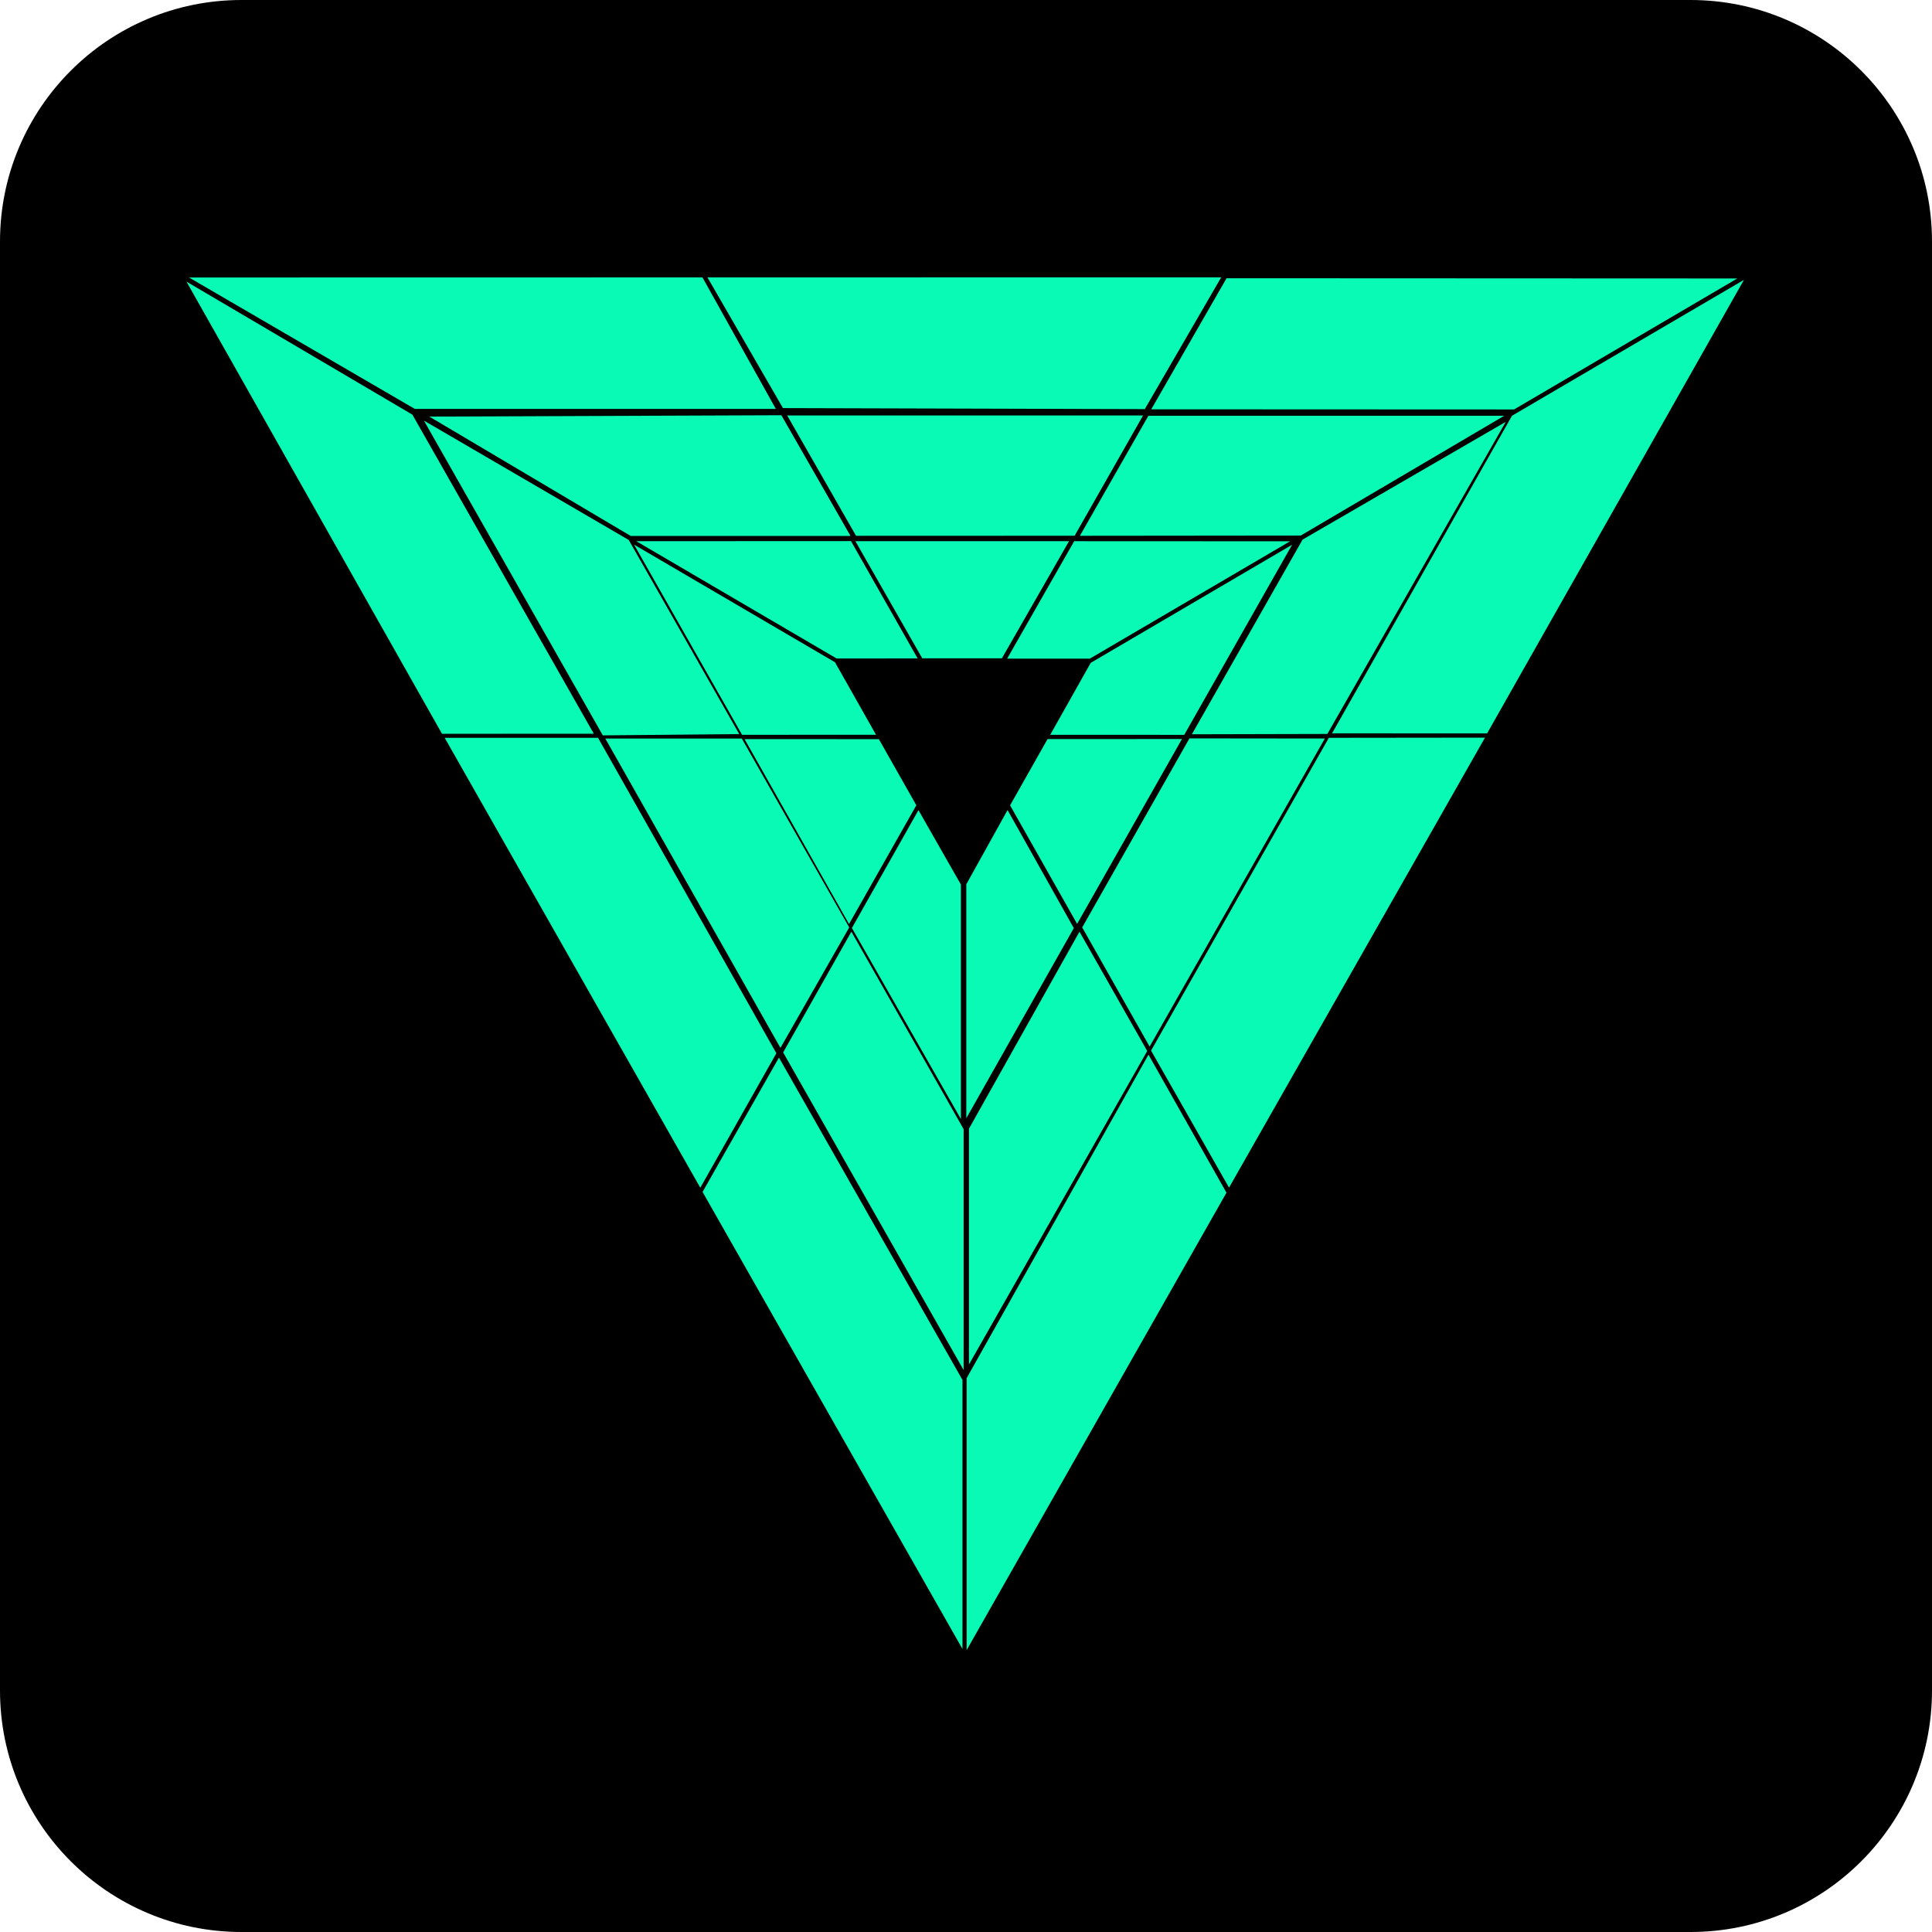
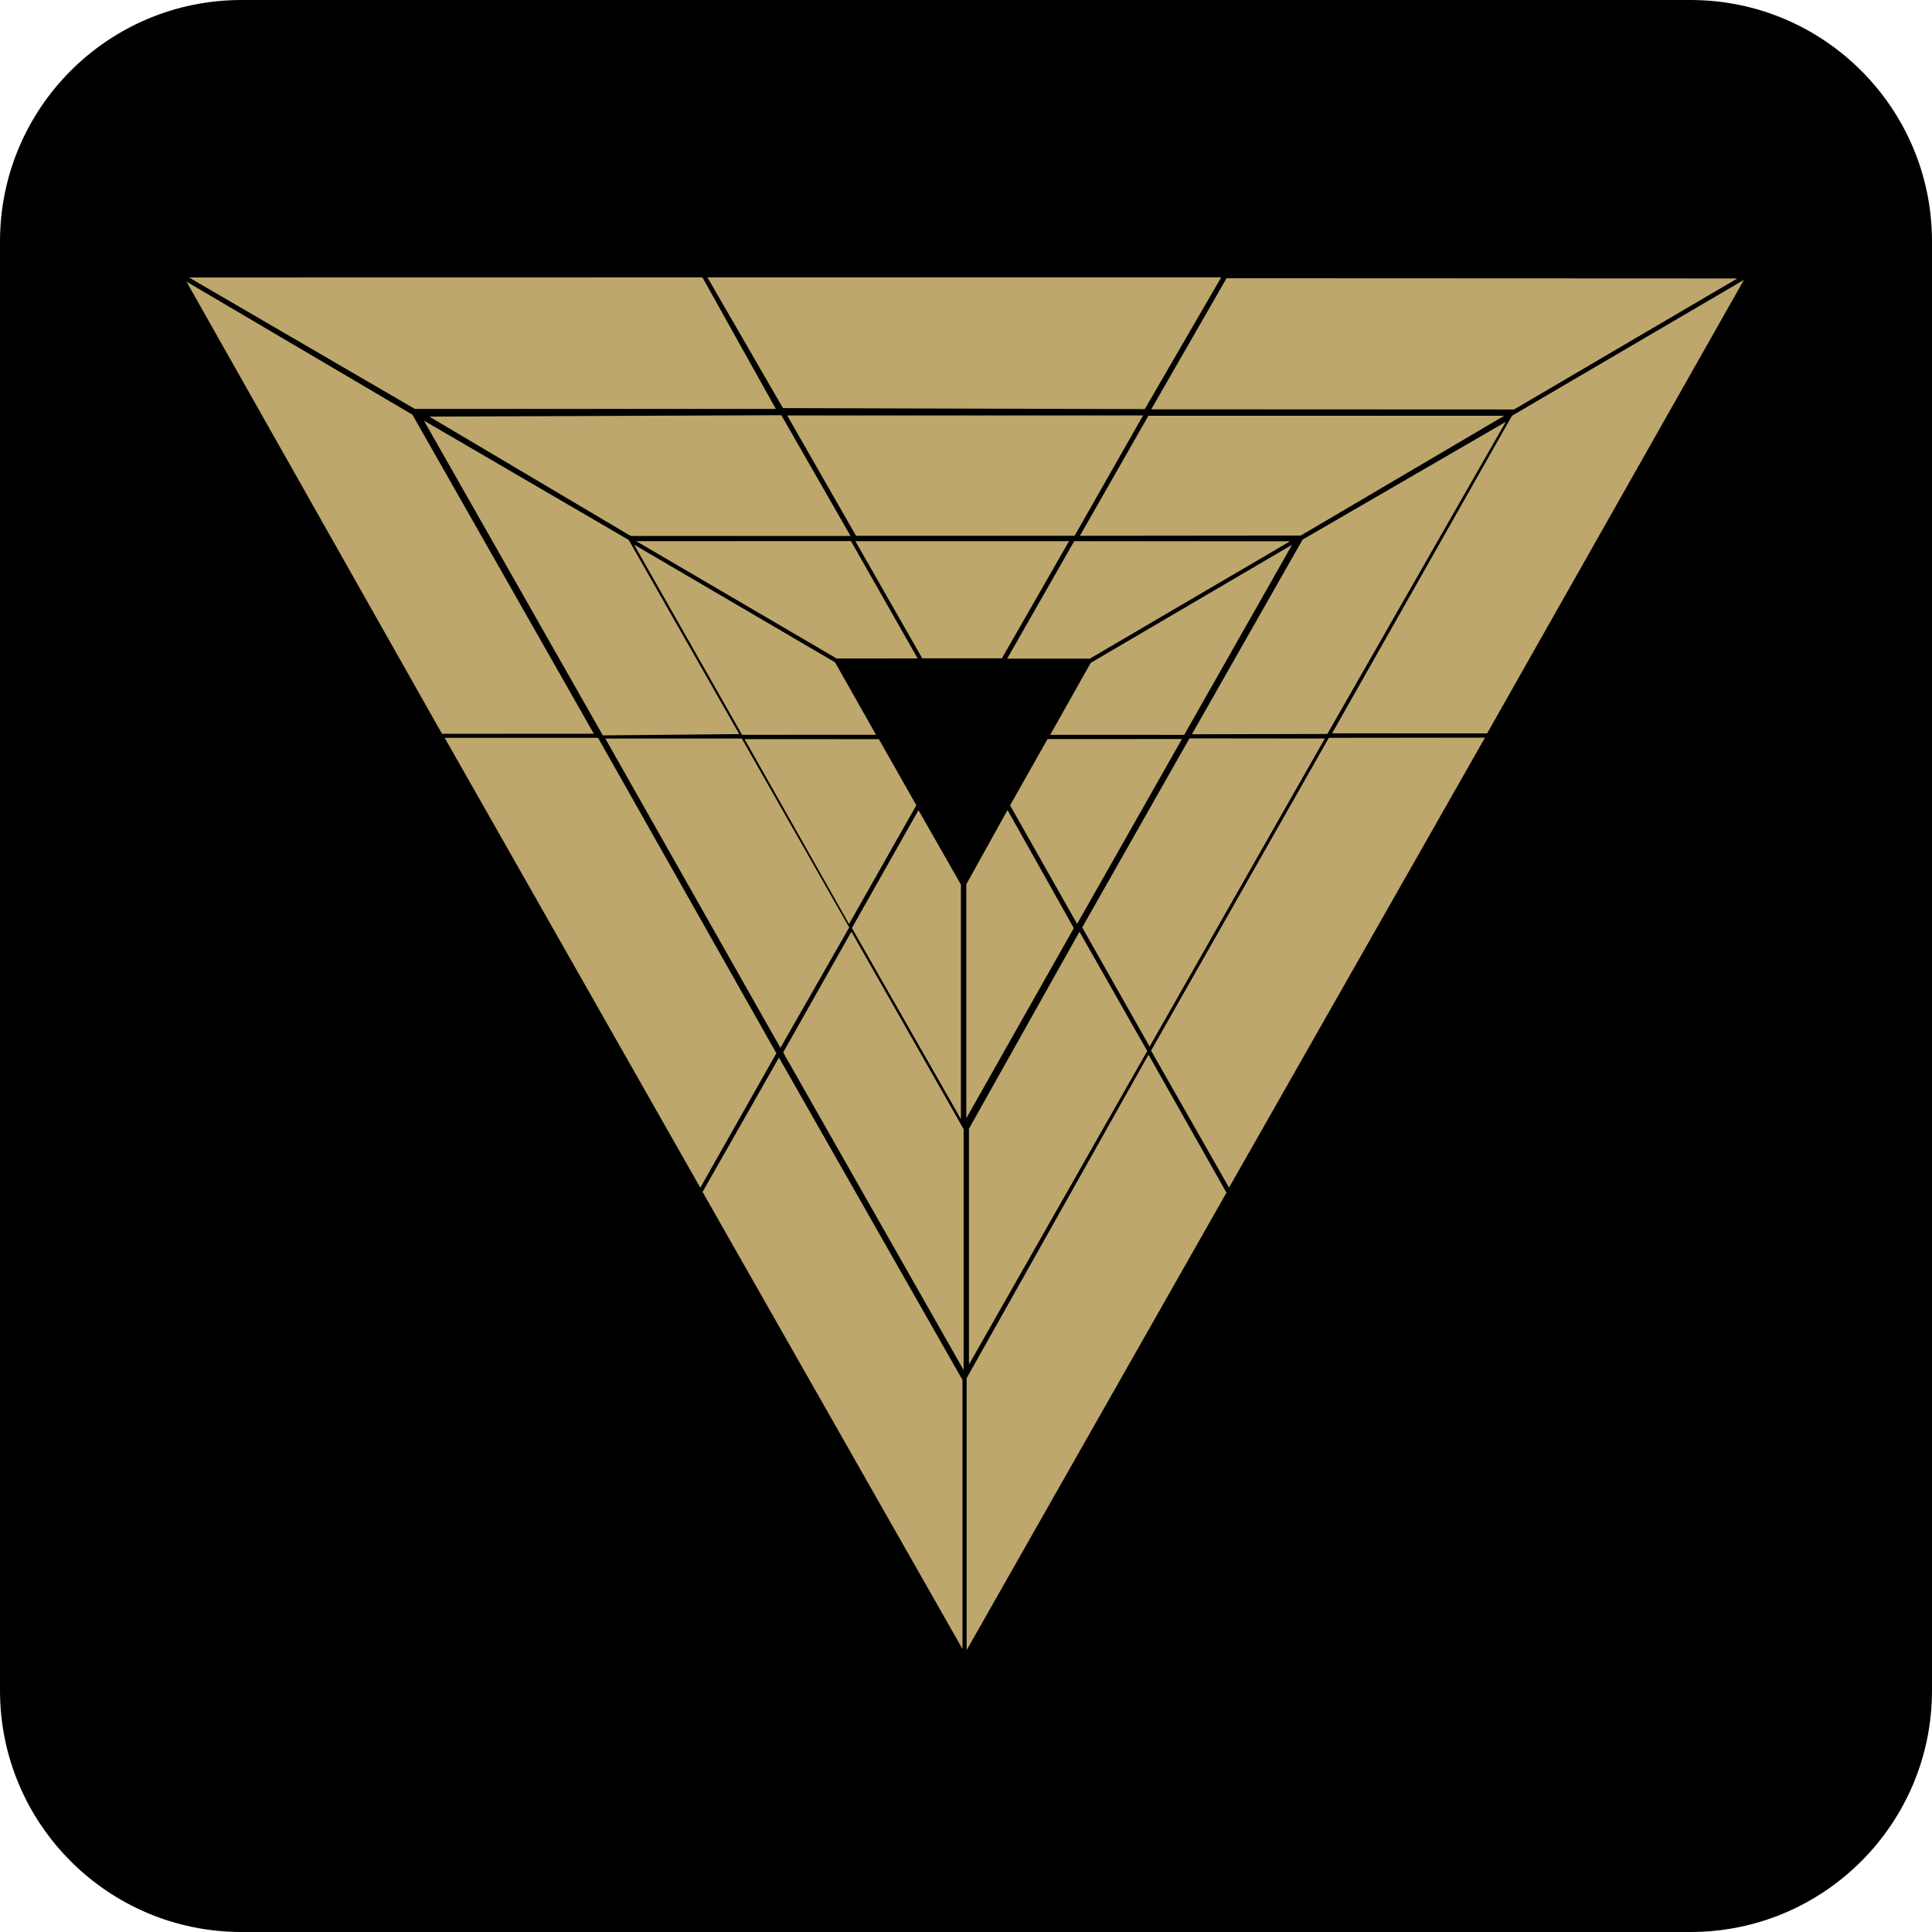
<svg xmlns="http://www.w3.org/2000/svg" width="512" height="512" viewBox="0 0 512 512" fill="none">
  <rect width="512" height="512" rx="64" fill="#000000" />
  <svg x="30" y="20" width="452" height="472" viewBox="170 270 740 640">
-     <path fill-rule="evenodd" clip-rule="evenodd" d="M538.466 769.578L458.848 629.743L425.704 688.023L538.466 886.309V769.578Z" fill="#08FAB5" />
-     <path fill-rule="evenodd" clip-rule="evenodd" d="M457.723 627.858L380.347 490.989H313.815L424.721 686.202L457.723 627.858Z" fill="#08FAB5" />
-     <path fill-rule="evenodd" clip-rule="evenodd" d="M299.81 350.788L378.523 489.227L312.661 489.256L201.779 293.065L299.81 350.788Z" fill="#08FAB5" />
-     <path fill-rule="evenodd" clip-rule="evenodd" d="M202.892 291.274L300.869 348.307H457.501L425.65 291.235L202.892 291.274Z" fill="#08FAB5" />
-     <path fill-rule="evenodd" clip-rule="evenodd" d="M427.819 291.227L460.585 347.947L617.569 348.387L650.718 291.213L427.819 291.227Z" fill="#08FAB5" />
-     <path fill-rule="evenodd" clip-rule="evenodd" d="M777.78 348.537L620.376 348.468L653.044 291.602L874.644 291.7L777.78 348.537Z" fill="#08FAB5" />
-     <path fill-rule="evenodd" clip-rule="evenodd" d="M776.895 351.262L698.825 489.055L766.09 489.084L877.518 292.31L776.895 351.262Z" fill="#08FAB5" />
-     <path fill-rule="evenodd" clip-rule="evenodd" d="M620.297 626.708L654.12 686.16L765.169 490.923L697.437 490.999L620.297 626.708Z" fill="#08FAB5" />
-     <path fill-rule="evenodd" clip-rule="evenodd" d="M540.282 768.82L619.176 628.476L653.008 688.35L540.282 886.812V768.82Z" fill="#08FAB5" />
-     <path fill-rule="evenodd" clip-rule="evenodd" d="M538.972 660.787L490.276 575.099L460.675 627.502L538.972 765.315V660.787Z" fill="#08FAB5" />
-     <path fill-rule="evenodd" clip-rule="evenodd" d="M489.332 573.259L442.725 491.316H383.516L459.49 625.524L489.332 573.259Z" fill="#08FAB5" />
-     <path fill-rule="evenodd" clip-rule="evenodd" d="M441.618 489.378L393.677 405.165L304.808 353.367L382.431 489.941L441.618 489.378Z" fill="#08FAB5" />
-     <path fill-rule="evenodd" clip-rule="evenodd" d="M307.161 351.629L394.542 403.424L489.899 403.42L459.886 351.038L307.161 351.629Z" fill="#08FAB5" />
-     <path fill-rule="evenodd" clip-rule="evenodd" d="M492.3 403.364L587.124 403.333L616.815 351.147H462.427L492.3 403.364Z" fill="#08FAB5" />
-     <path fill-rule="evenodd" clip-rule="evenodd" d="M589.42 403.349L685.222 403.251L773.512 351.273H619.132L589.42 403.349Z" fill="#08FAB5" />
-     <path fill-rule="evenodd" clip-rule="evenodd" d="M686.04 404.995L638.003 489.466L696.776 489.326L774.189 353.906L686.04 404.995Z" fill="#08FAB5" />
-     <path fill-rule="evenodd" clip-rule="evenodd" d="M590.42 573.256L619.665 624.957L695.686 491.302L636.961 491.237L590.42 573.256Z" fill="#08FAB5" />
-     <path fill-rule="evenodd" clip-rule="evenodd" d="M541.278 660.602L589.235 575.123L618.628 626.881L541.278 762.9V660.602Z" fill="#08FAB5" />
-     <path fill-rule="evenodd" clip-rule="evenodd" d="M537.79 554.661L519.38 522.383L490.495 573.515L537.79 656.408V554.661Z" fill="#08FAB5" />
-     <path fill-rule="evenodd" clip-rule="evenodd" d="M489.244 571.798L518.452 520.262L502.19 491.578L443.919 491.552L489.244 571.798Z" fill="#08FAB5" />
-     <path fill-rule="evenodd" clip-rule="evenodd" d="M483.17 458.226L500.958 489.675L442.847 489.701L395.994 407.19L483.17 458.226Z" fill="#08FAB5" />
-     <path fill-rule="evenodd" clip-rule="evenodd" d="M483.857 456.575L519.023 456.559L490.094 405.645L396.938 405.687L483.857 456.575Z" fill="#08FAB5" />
-     <path fill-rule="evenodd" clip-rule="evenodd" d="M492.013 405.68L521.023 456.52H555.566L584.701 405.68H492.013Z" fill="#08FAB5" />
-     <path fill-rule="evenodd" clip-rule="evenodd" d="M593.712 456.654L557.864 456.638L586.943 405.688L680.601 405.729L593.712 456.654Z" fill="#08FAB5" />
-     <path fill-rule="evenodd" clip-rule="evenodd" d="M594.12 458.467L576.539 489.693L634.678 489.719L681.479 407.24L594.12 458.467Z" fill="#08FAB5" />
-     <path fill-rule="evenodd" clip-rule="evenodd" d="M588.207 571.732L559.129 520.298L575.381 491.542L633.7 491.516L588.207 571.732Z" fill="#08FAB5" />
-     <path fill-rule="evenodd" clip-rule="evenodd" d="M540.127 554.554L558.028 522.342L586.773 573.563L540.127 656.074V554.554Z" fill="#08FAB5" />
+     <path fill-rule="evenodd" clip-rule="evenodd" d="M538.466 769.578L458.848 629.743L425.704 688.023L538.466 886.309V769.578Z" fill="#BEA76C" />
+     <path fill-rule="evenodd" clip-rule="evenodd" d="M457.723 627.858L380.347 490.989H313.815L424.721 686.202L457.723 627.858Z" fill="#BEA76C" />
+     <path fill-rule="evenodd" clip-rule="evenodd" d="M299.81 350.788L378.523 489.227L312.661 489.256L201.779 293.065L299.81 350.788Z" fill="#BEA76C" />
+     <path fill-rule="evenodd" clip-rule="evenodd" d="M202.892 291.274L300.869 348.307H457.501L425.65 291.235L202.892 291.274Z" fill="#BEA76C" />
+     <path fill-rule="evenodd" clip-rule="evenodd" d="M427.819 291.227L460.585 347.947L617.569 348.387L650.718 291.213L427.819 291.227Z" fill="#BEA76C" />
+     <path fill-rule="evenodd" clip-rule="evenodd" d="M777.78 348.537L620.376 348.468L653.044 291.602L874.644 291.7L777.78 348.537Z" fill="#BEA76C" />
+     <path fill-rule="evenodd" clip-rule="evenodd" d="M776.895 351.262L698.825 489.055L766.09 489.084L877.518 292.31L776.895 351.262Z" fill="#BEA76C" />
+     <path fill-rule="evenodd" clip-rule="evenodd" d="M620.297 626.708L654.12 686.16L765.169 490.923L697.437 490.999L620.297 626.708Z" fill="#BEA76C" />
+     <path fill-rule="evenodd" clip-rule="evenodd" d="M540.282 768.82L619.176 628.476L653.008 688.35L540.282 886.812V768.82Z" fill="#BEA76C" />
+     <path fill-rule="evenodd" clip-rule="evenodd" d="M538.972 660.787L490.276 575.099L460.675 627.502L538.972 765.315V660.787Z" fill="#BEA76C" />
+     <path fill-rule="evenodd" clip-rule="evenodd" d="M489.332 573.259L442.725 491.316H383.516L459.49 625.524L489.332 573.259Z" fill="#BEA76C" />
+     <path fill-rule="evenodd" clip-rule="evenodd" d="M441.618 489.378L393.677 405.165L304.808 353.367L382.431 489.941L441.618 489.378Z" fill="#BEA76C" />
+     <path fill-rule="evenodd" clip-rule="evenodd" d="M307.161 351.629L394.542 403.424L489.899 403.42L459.886 351.038L307.161 351.629Z" fill="#BEA76C" />
+     <path fill-rule="evenodd" clip-rule="evenodd" d="M492.3 403.364L587.124 403.333L616.815 351.147H462.427L492.3 403.364Z" fill="#BEA76C" />
+     <path fill-rule="evenodd" clip-rule="evenodd" d="M589.42 403.349L685.222 403.251L773.512 351.273H619.132L589.42 403.349Z" fill="#BEA76C" />
+     <path fill-rule="evenodd" clip-rule="evenodd" d="M686.04 404.995L638.003 489.466L696.776 489.326L774.189 353.906L686.04 404.995Z" fill="#BEA76C" />
+     <path fill-rule="evenodd" clip-rule="evenodd" d="M590.42 573.256L619.665 624.957L695.686 491.302L636.961 491.237L590.42 573.256Z" fill="#BEA76C" />
+     <path fill-rule="evenodd" clip-rule="evenodd" d="M541.278 660.602L589.235 575.123L618.628 626.881L541.278 762.9V660.602Z" fill="#BEA76C" />
+     <path fill-rule="evenodd" clip-rule="evenodd" d="M537.79 554.661L519.38 522.383L490.495 573.515L537.79 656.408V554.661Z" fill="#BEA76C" />
+     <path fill-rule="evenodd" clip-rule="evenodd" d="M489.244 571.798L518.452 520.262L502.19 491.578L443.919 491.552L489.244 571.798Z" fill="#BEA76C" />
+     <path fill-rule="evenodd" clip-rule="evenodd" d="M483.17 458.226L500.958 489.675L442.847 489.701L395.994 407.19L483.17 458.226Z" fill="#BEA76C" />
+     <path fill-rule="evenodd" clip-rule="evenodd" d="M483.857 456.575L519.023 456.559L490.094 405.645L396.938 405.687L483.857 456.575Z" fill="#BEA76C" />
+     <path fill-rule="evenodd" clip-rule="evenodd" d="M492.013 405.68L521.023 456.52H555.566L584.701 405.68H492.013Z" fill="#BEA76C" />
+     <path fill-rule="evenodd" clip-rule="evenodd" d="M593.712 456.654L557.864 456.638L586.943 405.688L680.601 405.729L593.712 456.654Z" fill="#BEA76C" />
+     <path fill-rule="evenodd" clip-rule="evenodd" d="M594.12 458.467L576.539 489.693L634.678 489.719L681.479 407.24L594.12 458.467Z" fill="#BEA76C" />
+     <path fill-rule="evenodd" clip-rule="evenodd" d="M588.207 571.732L559.129 520.298L575.381 491.542L633.7 491.516L588.207 571.732Z" fill="#BEA76C" />
+     <path fill-rule="evenodd" clip-rule="evenodd" d="M540.127 554.554L558.028 522.342L586.773 573.563L540.127 656.074V554.554Z" fill="#BEA76C" />
  </svg>
</svg>
